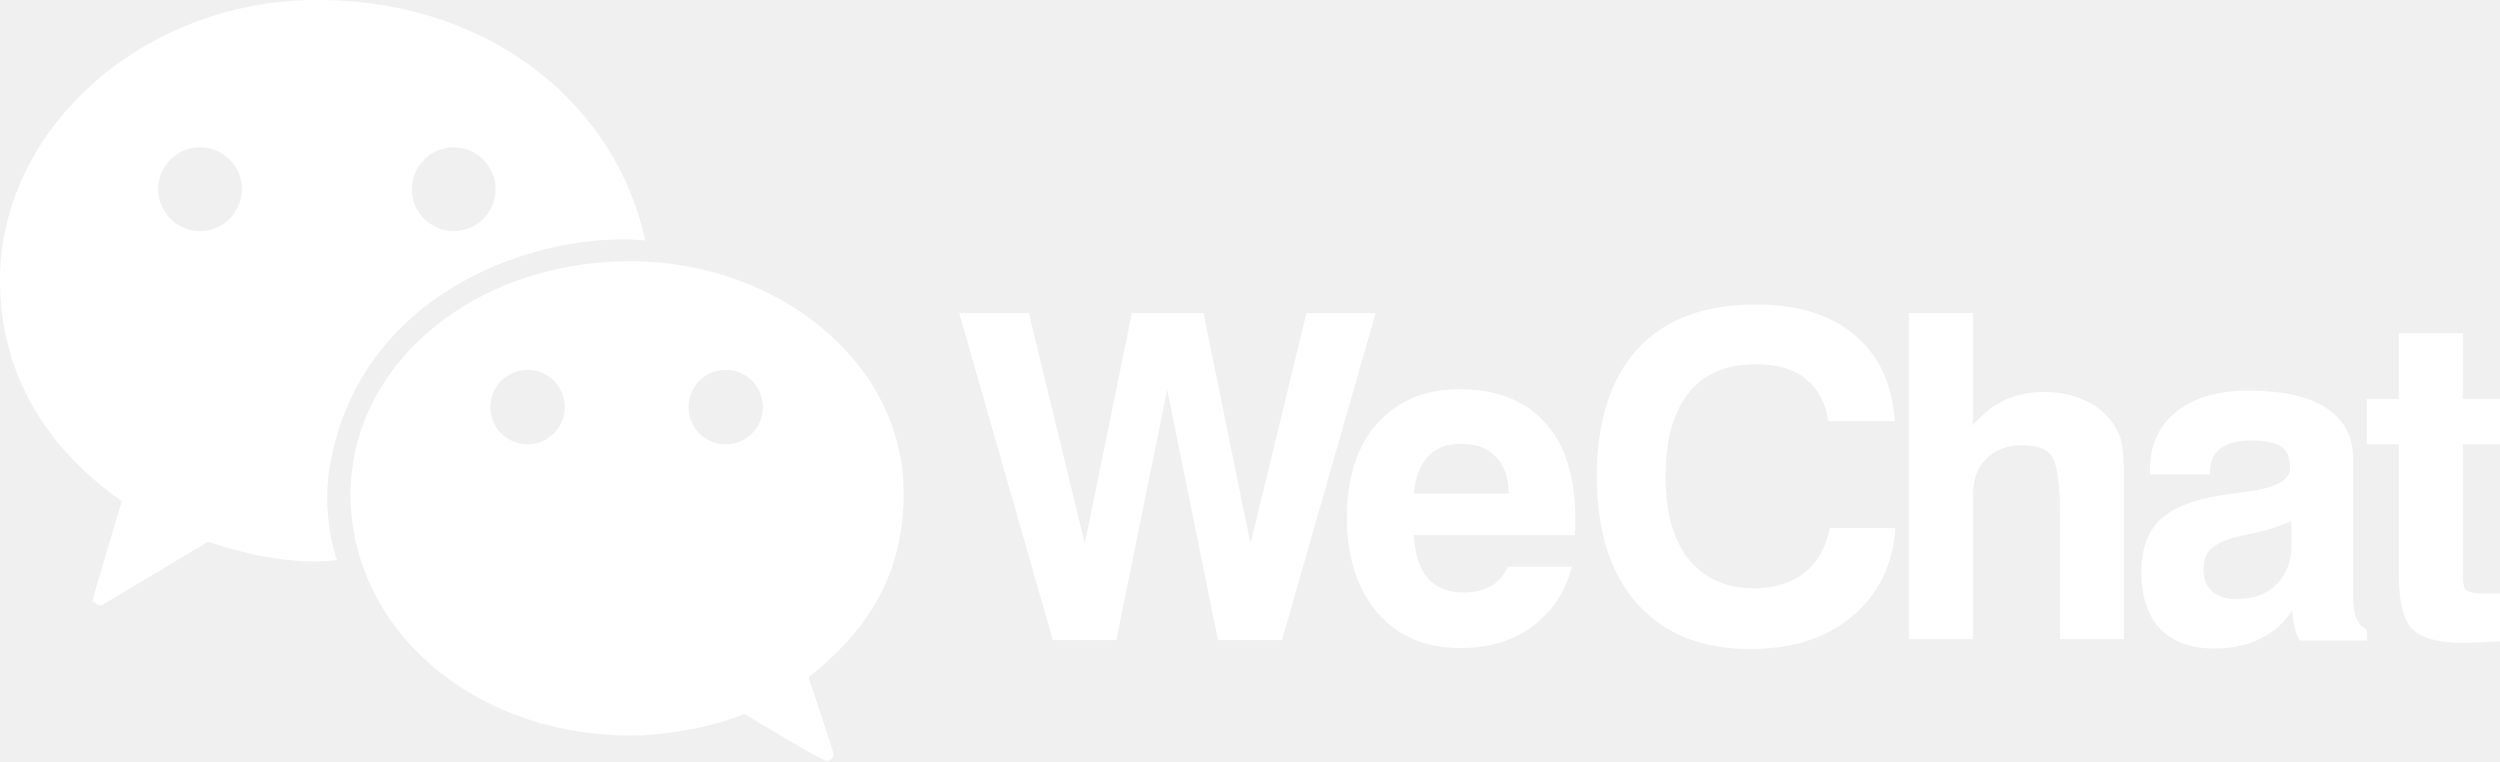
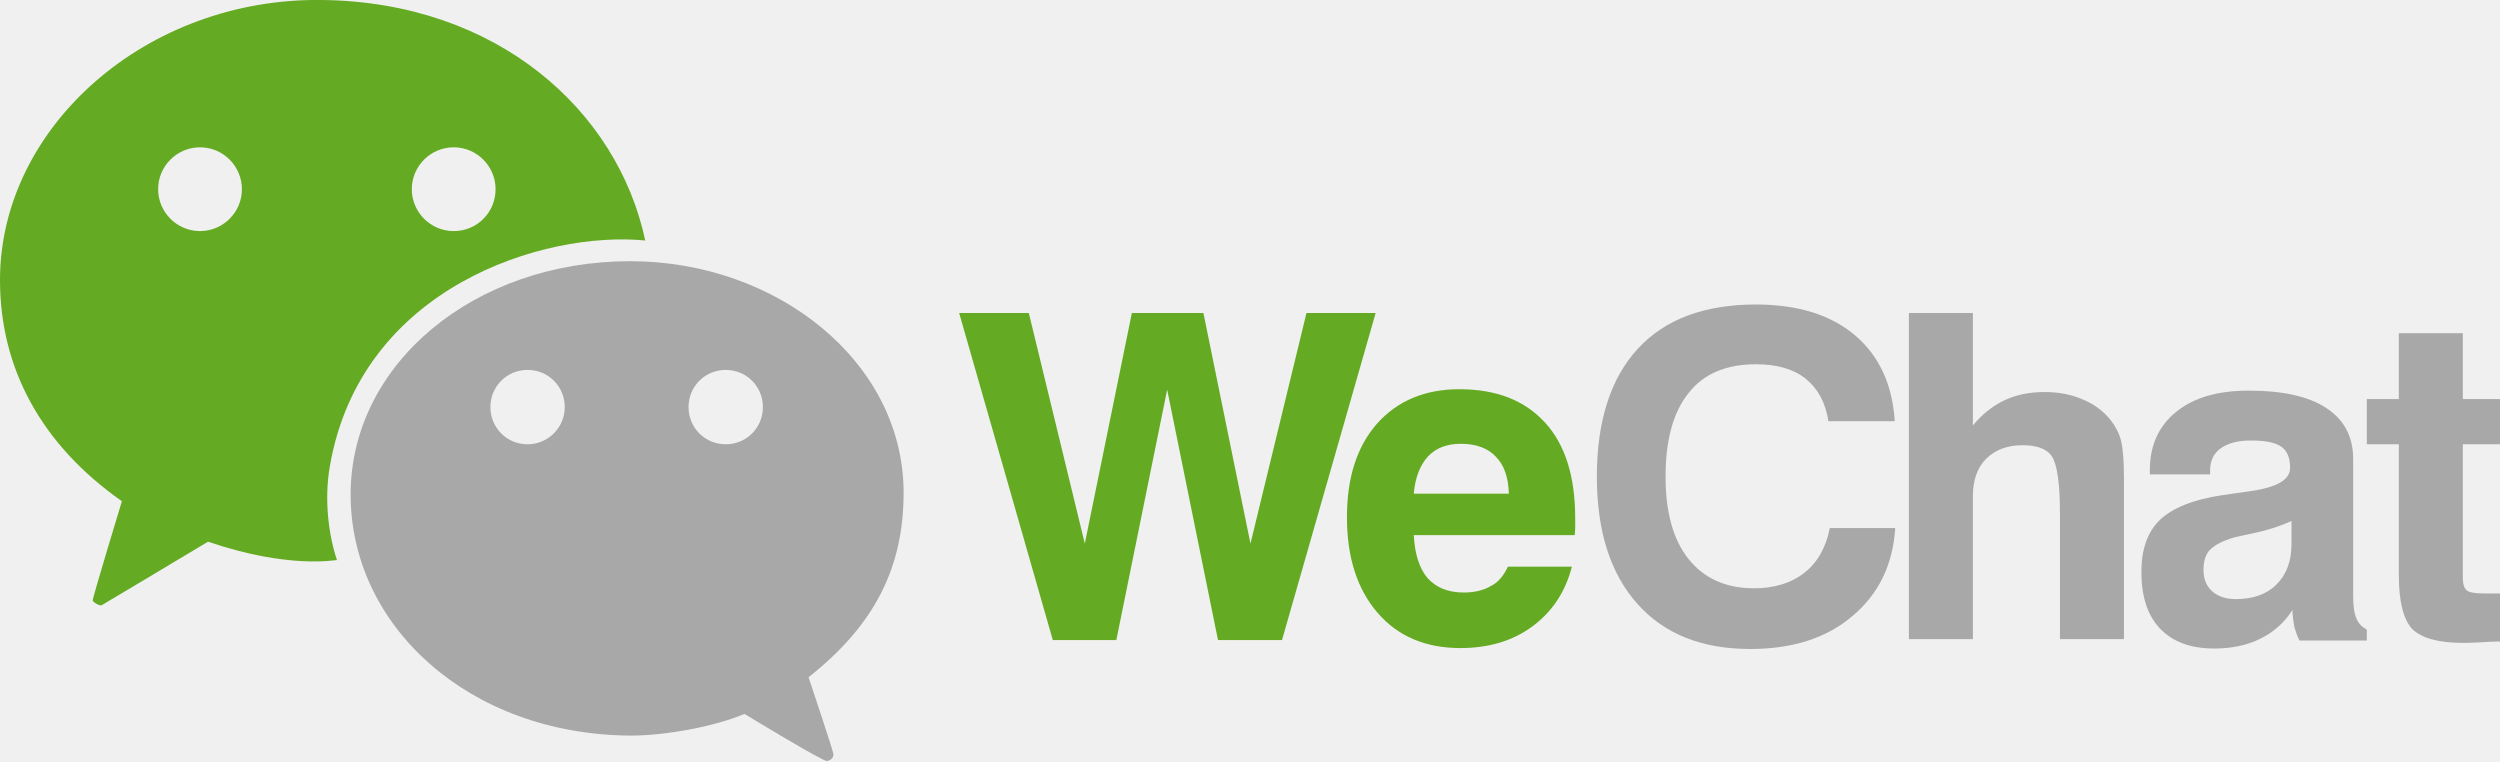
- <svg xmlns="http://www.w3.org/2000/svg" version="1.1" id="图层_1" x="0px" y="0px" viewBox="0 0 531.2 161.7" style="enable-background:new 0 0 531.2 161.7;" xml:space="preserve">
+ <svg xmlns="http://www.w3.org/2000/svg" version="1.1" id="图层_1" x="0px" y="0px" viewBox="-31 340.2 531.2 161.7" style="enable-background:new -31 340.2 531.2 161.7;" xml:space="preserve">
  <style type="text/css">
- 	.st0{fill:#FFFFFF;}
+ 	.st0{fill:#64AB23;}
+ 	.st1{fill:#A8A8A8;}
</style>
  <g>
-     <path class="st0" d="M68.6,0C31.1-0.6,0,27,0,59.5c0,18.8,8.8,35,25.9,47c0,0-6.3,20.7-6.2,21.1c0.1,0.4,1.5,1.2,1.9,1   c0.4-0.2,22.6-13.5,22.6-13.5c17,5.8,26.9,3.9,27.4,3.9c-1.7-5-2.8-12.7-1.5-20c6.6-38.1,45.6-50,67-47.9   C131.2,23.4,105.6,0.5,68.6,0z M42.5,49.1c-4.9,0-8.9-4-8.9-8.9s4-8.9,8.9-8.9s8.9,4,8.9,8.9S47.4,49.1,42.5,49.1z M96.4,49.1   c-4.9,0-8.9-4-8.9-8.9s4-8.9,8.9-8.9s8.9,4,8.9,8.9S101.4,49.1,96.4,49.1z" />
-     <path class="st0" d="M192,104.7c0-27.8-26.9-49.2-58.1-49.2c-33.1,0-59.4,21.8-59.4,49.6c0,27.9,25.1,51,59.5,51.2   c6.9,0,17.2-1.7,24.2-4.6c0,0,16.6,10.1,17.5,10s1.4-0.8,1.4-1.4s-5.3-16.4-5.3-16.4C186,132.7,192,120.4,192,104.7z M112.1,94.4   c-4.4,0-7.9-3.5-7.9-7.9s3.5-7.9,7.9-7.9s7.9,3.5,7.9,7.9S116.4,94.4,112.1,94.4z M154.2,94.4c-4.4,0-7.9-3.5-7.9-7.9   s3.5-7.9,7.9-7.9s7.9,3.5,7.9,7.9S158.6,94.4,154.2,94.4z" />
+     <path class="st0" d="M37.6,340.2c-37.5-0.6-68.6,27-68.6,59.5c0,18.8,8.8,35,25.9,47c0,0-6.3,20.7-6.2,21.1c0.1,0.4,1.5,1.2,1.9,1   s22.6-13.5,22.6-13.5c17,5.8,26.9,3.9,27.4,3.9c-1.7-5-2.8-12.7-1.5-20c6.6-38.1,45.6-50,67-47.9   C100.2,363.6,74.6,340.7,37.6,340.2z M11.5,389.3c-4.9,0-8.9-4-8.9-8.9s4-8.9,8.9-8.9s8.9,4,8.9,8.9S16.4,389.3,11.5,389.3z    M65.4,389.3c-4.9,0-8.9-4-8.9-8.9s4-8.9,8.9-8.9s8.9,4,8.9,8.9S70.4,389.3,65.4,389.3z" />
+     <path class="st1" d="M161,444.9c0-27.8-26.9-49.2-58.1-49.2c-33.1,0-59.4,21.8-59.4,49.6c0,27.9,25.1,51,59.5,51.2   c6.9,0,17.2-1.7,24.2-4.6c0,0,16.6,10.1,17.5,10c0.9-0.1,1.4-0.8,1.4-1.4c0-0.6-5.3-16.4-5.3-16.4C155,472.9,161,460.6,161,444.9z    M81.1,434.6c-4.4,0-7.9-3.5-7.9-7.9s3.5-7.9,7.9-7.9s7.9,3.5,7.9,7.9S85.4,434.6,81.1,434.6z M123.2,434.6c-4.4,0-7.9-3.5-7.9-7.9   s3.5-7.9,7.9-7.9c4.4,0,7.9,3.5,7.9,7.9S127.6,434.6,123.2,434.6z" />
  </g>
  <g>
    <g>
-       <polygon class="st0" points="277.6,66.5 265.7,115.5 255.7,66.5 240.5,66.5 230.5,115.5 218.6,66.5 203.8,66.5 223.7,136     237.2,136 248,82.8 258.8,136 272.4,136 292.3,66.5   " />
-       <path class="st0" d="M328.3,89.8c-4.3-4.7-10.3-7.1-18.2-7.1c-7.4,0-13.2,2.5-17.5,7.3c-4.3,4.9-6.4,11.5-6.4,19.9    c0,8.6,2.2,15.3,6.5,20.3s10.2,7.5,17.6,7.5c6,0,11.1-1.5,15.3-4.6c4.2-3.1,7-7.3,8.4-12.7h-13.6c-0.9,1.9-2.1,3.4-3.6,4.1    c-1.5,0.9-3.4,1.4-5.8,1.4c-3.4,0-5.9-1.1-7.7-3.1c-1.7-2-2.7-5.1-2.9-9.1h34.2c0-0.4,0.1-0.9,0.1-1.4s0-1.2,0-2.2    C334.7,101.3,332.6,94.5,328.3,89.8z M300.4,104.9c0.3-3.4,1.3-6,3-7.9c1.7-1.8,4-2.7,7-2.7c3.2,0,5.7,0.9,7.4,2.7    c1.8,1.8,2.7,4.4,2.8,7.9H300.4z" />
+       <polygon class="st0" points="246.6,406.7 234.7,455.7 224.7,406.7 209.5,406.7 199.5,455.7 187.6,406.7 172.8,406.7 192.7,476.2     206.2,476.2 217,423 227.8,476.2 241.4,476.2 261.3,406.7   " />
+       <path class="st0" d="M297.3,430c-4.3-4.7-10.3-7.1-18.2-7.1c-7.4,0-13.2,2.5-17.5,7.3c-4.3,4.9-6.4,11.5-6.4,19.9    c0,8.6,2.2,15.3,6.5,20.3s10.2,7.5,17.6,7.5c6,0,11.1-1.5,15.3-4.6c4.2-3.1,7-7.3,8.4-12.7h-13.6c-0.9,1.9-2.1,3.4-3.6,4.1    c-1.5,0.9-3.4,1.4-5.8,1.4c-3.4,0-5.9-1.1-7.7-3.1c-1.7-2-2.7-5.1-2.9-9.1h34.2c0-0.4,0.1-0.9,0.1-1.4s0-1.2,0-2.2    C303.7,441.5,301.6,434.7,297.3,430z M269.4,445.1c0.3-3.4,1.3-6,3-7.9c1.7-1.8,4-2.7,7-2.7c3.2,0,5.7,0.9,7.4,2.7    c1.8,1.8,2.7,4.4,2.8,7.9H269.4z" />
    </g>
    <g>
-       <path class="st0" d="M402.7,112.2L402.7,112.2C402.7,112.1,402.7,112.2,402.7,112.2L402.7,112.2z" />
-       <path class="st0" d="M383.4,121.7c-2.8,2.2-6.4,3.3-10.7,3.3c-6,0-10.6-2.1-13.9-6.2s-4.9-10-4.9-17.5c0-7.8,1.6-13.7,4.9-17.8    c3.2-4.1,8-6.1,14.3-6.1c4.5,0,8,1,10.6,3.1s4.2,5.1,4.8,9h14.1c-0.5-7.9-3.4-14-8.5-18.3s-12.1-6.5-21-6.5    c-10.9,0-19.3,3.1-25.1,9.4s-8.7,15.4-8.7,27.2c0,11.6,2.9,20.6,8.6,27s13.7,9.6,24,9.6c8.9,0,16.2-2.3,21.7-7    c5.5-4.6,8.6-10.8,9.1-18.7h-13.9C388,116.3,386.2,119.5,383.4,121.7z" />
-       <path class="st0" d="M448.5,89.3c-1.5-1.9-3.5-3.4-5.9-4.4c-2.5-1.1-5.2-1.6-8.2-1.6c-3.2,0-6.1,0.6-8.6,1.8    c-2.5,1.2-4.7,3-6.6,5.3V66.5h-13.6v69.3h13.6v-30.4c0-3.3,0.9-6,2.8-7.9s4.5-2.9,7.7-2.9c3,0,5.2,0.7,6.3,2.4    c1.1,1.7,1.7,5.7,1.7,12v26.8h13.6v-33.2v-0.9c0-3.7-0.2-6.3-0.6-8C450.3,92.1,449.5,90.6,448.5,89.3z" />
-       <path class="st0" d="M500.7,131.4c-0.5-1.1-0.7-2.7-0.7-4.8V97.5c0-4.7-1.9-8.3-5.7-10.8S485,83,477.8,83    c-6.6,0-11.7,1.5-15.4,4.5s-5.6,7.1-5.6,12.4v0.9h12.8V100c0-2,0.7-3.6,2.2-4.7s3.6-1.7,6.4-1.7c3.1,0,5.2,0.4,6.5,1.3    s1.9,2.4,1.9,4.5c0,2.6-2.9,4.2-8.7,5c-2.3,0.3-4.2,0.6-5.6,0.8c-6.2,0.9-10.6,2.7-13.3,5.2c-2.7,2.6-4,6.3-4,11.1    c0,5.2,1.3,9.3,4,12.1c2.7,2.8,6.5,4.2,11.5,4.2c3.7,0,7-0.7,9.8-2.1s5.1-3.4,6.8-6.1c0,1.2,0.2,2.4,0.4,3.6c0.3,1,0.6,2,1.1,2.9    h14.3v-2.3C501.9,133.2,501.1,132.5,500.7,131.4z M486.9,115.6c0,3.7-1.1,6.5-3.2,8.6s-5,3.1-8.7,3.1c-2.1,0-3.8-0.6-5-1.7    s-1.8-2.6-1.8-4.5c0-1.8,0.4-3.3,1.4-4.3s2.7-1.9,5.1-2.6c0.1,0,1.6-0.4,4.5-1s5.5-1.5,7.7-2.5V115.6z" />
-       <path class="st0" d="M531.2,94.4v-9.6h-7.9v-14h-13.6v14h-6.8v9.6h6.8v27.7c0,5.8,1,9.6,2.9,11.6c2,1.9,5.5,2.9,10.8,2.9    c0.4,0,1.6,0,3.3-0.1c1.7-0.1,3.2-0.2,4.5-0.2l0,0v-10.2h-3.3c-1.9,0-3.1-0.2-3.7-0.6c-0.6-0.5-0.9-1.3-0.9-2.7V94.4L531.2,94.4    L531.2,94.4z" />
+       <path class="st1" d="M371.7,452.4L371.7,452.4C371.7,452.3,371.7,452.4,371.7,452.4L371.7,452.4z" />
+       <path class="st1" d="M352.4,461.9c-2.8,2.2-6.4,3.3-10.7,3.3c-6,0-10.6-2.1-13.9-6.2c-3.3-4.1-4.9-10-4.9-17.5    c0-7.8,1.6-13.7,4.9-17.8c3.2-4.1,8-6.1,14.3-6.1c4.5,0,8,1,10.6,3.1c2.6,2.1,4.2,5.1,4.8,9h14.1c-0.5-7.9-3.4-14-8.5-18.3    c-5.1-4.3-12.1-6.5-21-6.5c-10.9,0-19.3,3.1-25.1,9.4s-8.7,15.4-8.7,27.2c0,11.6,2.9,20.6,8.6,27c5.7,6.4,13.7,9.6,24,9.6    c8.9,0,16.2-2.3,21.7-7c5.5-4.6,8.6-10.8,9.1-18.7h-13.9C357,456.5,355.2,459.7,352.4,461.9z" />
+       <path class="st1" d="M417.5,429.5c-1.5-1.9-3.5-3.4-5.9-4.4c-2.5-1.1-5.2-1.6-8.2-1.6c-3.2,0-6.1,0.6-8.6,1.8    c-2.5,1.2-4.7,3-6.6,5.3v-23.9h-13.6V476h13.6v-30.4c0-3.3,0.9-6,2.8-7.9c1.9-1.9,4.5-2.9,7.7-2.9c3,0,5.2,0.7,6.3,2.4    c1.1,1.7,1.7,5.7,1.7,12V476h13.6v-33.2v-0.9c0-3.7-0.2-6.3-0.6-8C419.3,432.3,418.5,430.8,417.5,429.5z" />
+       <path class="st1" d="M469.7,471.6c-0.5-1.1-0.7-2.7-0.7-4.8v-29.1c0-4.7-1.9-8.3-5.7-10.8s-9.3-3.7-16.5-3.7    c-6.6,0-11.7,1.5-15.4,4.5s-5.6,7.1-5.6,12.4v0.9h12.8v-0.8c0-2,0.7-3.6,2.2-4.7c1.5-1.1,3.6-1.7,6.4-1.7c3.1,0,5.2,0.4,6.5,1.3    c1.3,0.9,1.9,2.4,1.9,4.5c0,2.6-2.9,4.2-8.7,5c-2.3,0.3-4.2,0.6-5.6,0.8c-6.2,0.9-10.6,2.7-13.3,5.2c-2.7,2.6-4,6.3-4,11.1    c0,5.2,1.3,9.3,4,12.1c2.7,2.8,6.5,4.2,11.5,4.2c3.7,0,7-0.7,9.8-2.1c2.8-1.4,5.1-3.4,6.8-6.1c0,1.2,0.2,2.4,0.4,3.6    c0.3,1,0.6,2,1.1,2.9h14.3V474C470.9,473.4,470.1,472.7,469.7,471.6z M455.9,455.8c0,3.7-1.1,6.5-3.2,8.6c-2.1,2.1-5,3.1-8.7,3.1    c-2.1,0-3.8-0.6-5-1.7c-1.2-1.1-1.8-2.6-1.8-4.5c0-1.8,0.4-3.3,1.4-4.3s2.7-1.9,5.1-2.6c0.1,0,1.6-0.4,4.5-1    c2.9-0.6,5.5-1.5,7.7-2.5V455.8z" />
+       <path class="st1" d="M500.2,434.6V425h-7.9v-14h-13.6v14h-6.8v9.6h6.8v27.7c0,5.8,1,9.6,2.9,11.6c2,1.9,5.5,2.9,10.8,2.9    c0.4,0,1.6,0,3.3-0.1c1.7-0.1,3.2-0.2,4.5-0.2h0v-10.2h-3.3c-1.9,0-3.1-0.2-3.7-0.6c-0.6-0.5-0.9-1.3-0.9-2.7v-28.4H500.2z" />
    </g>
  </g>
</svg>
